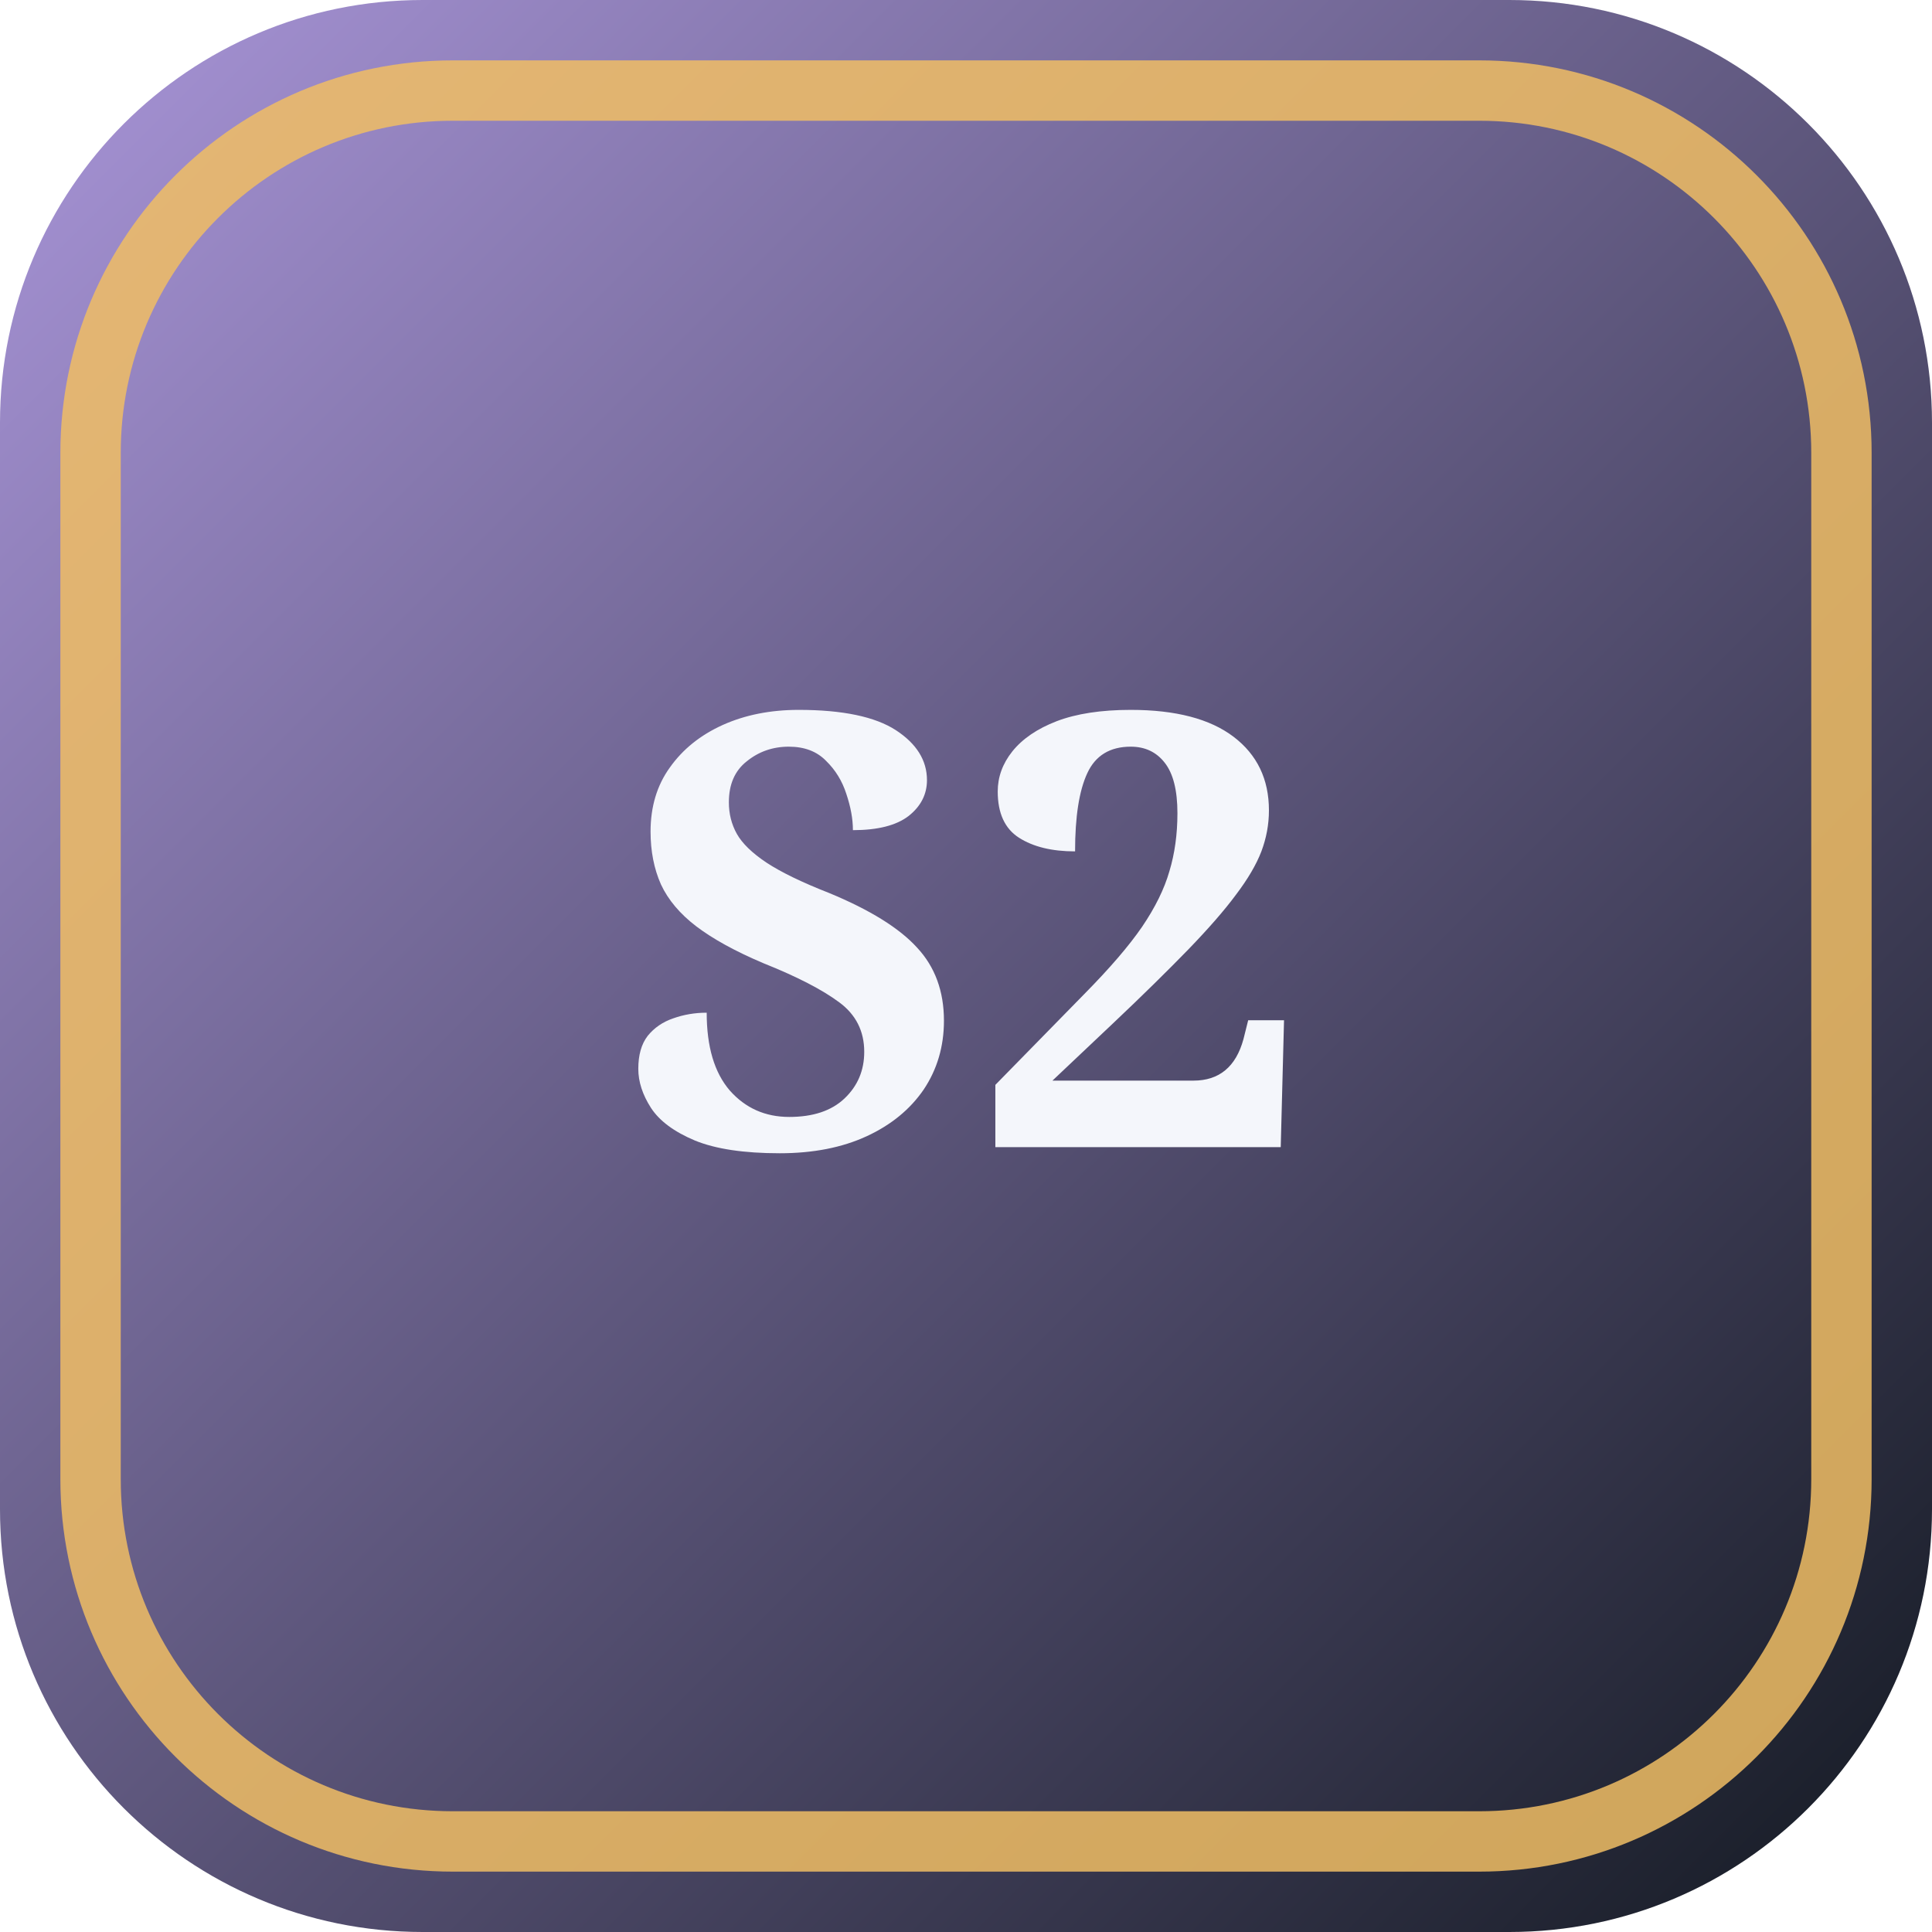
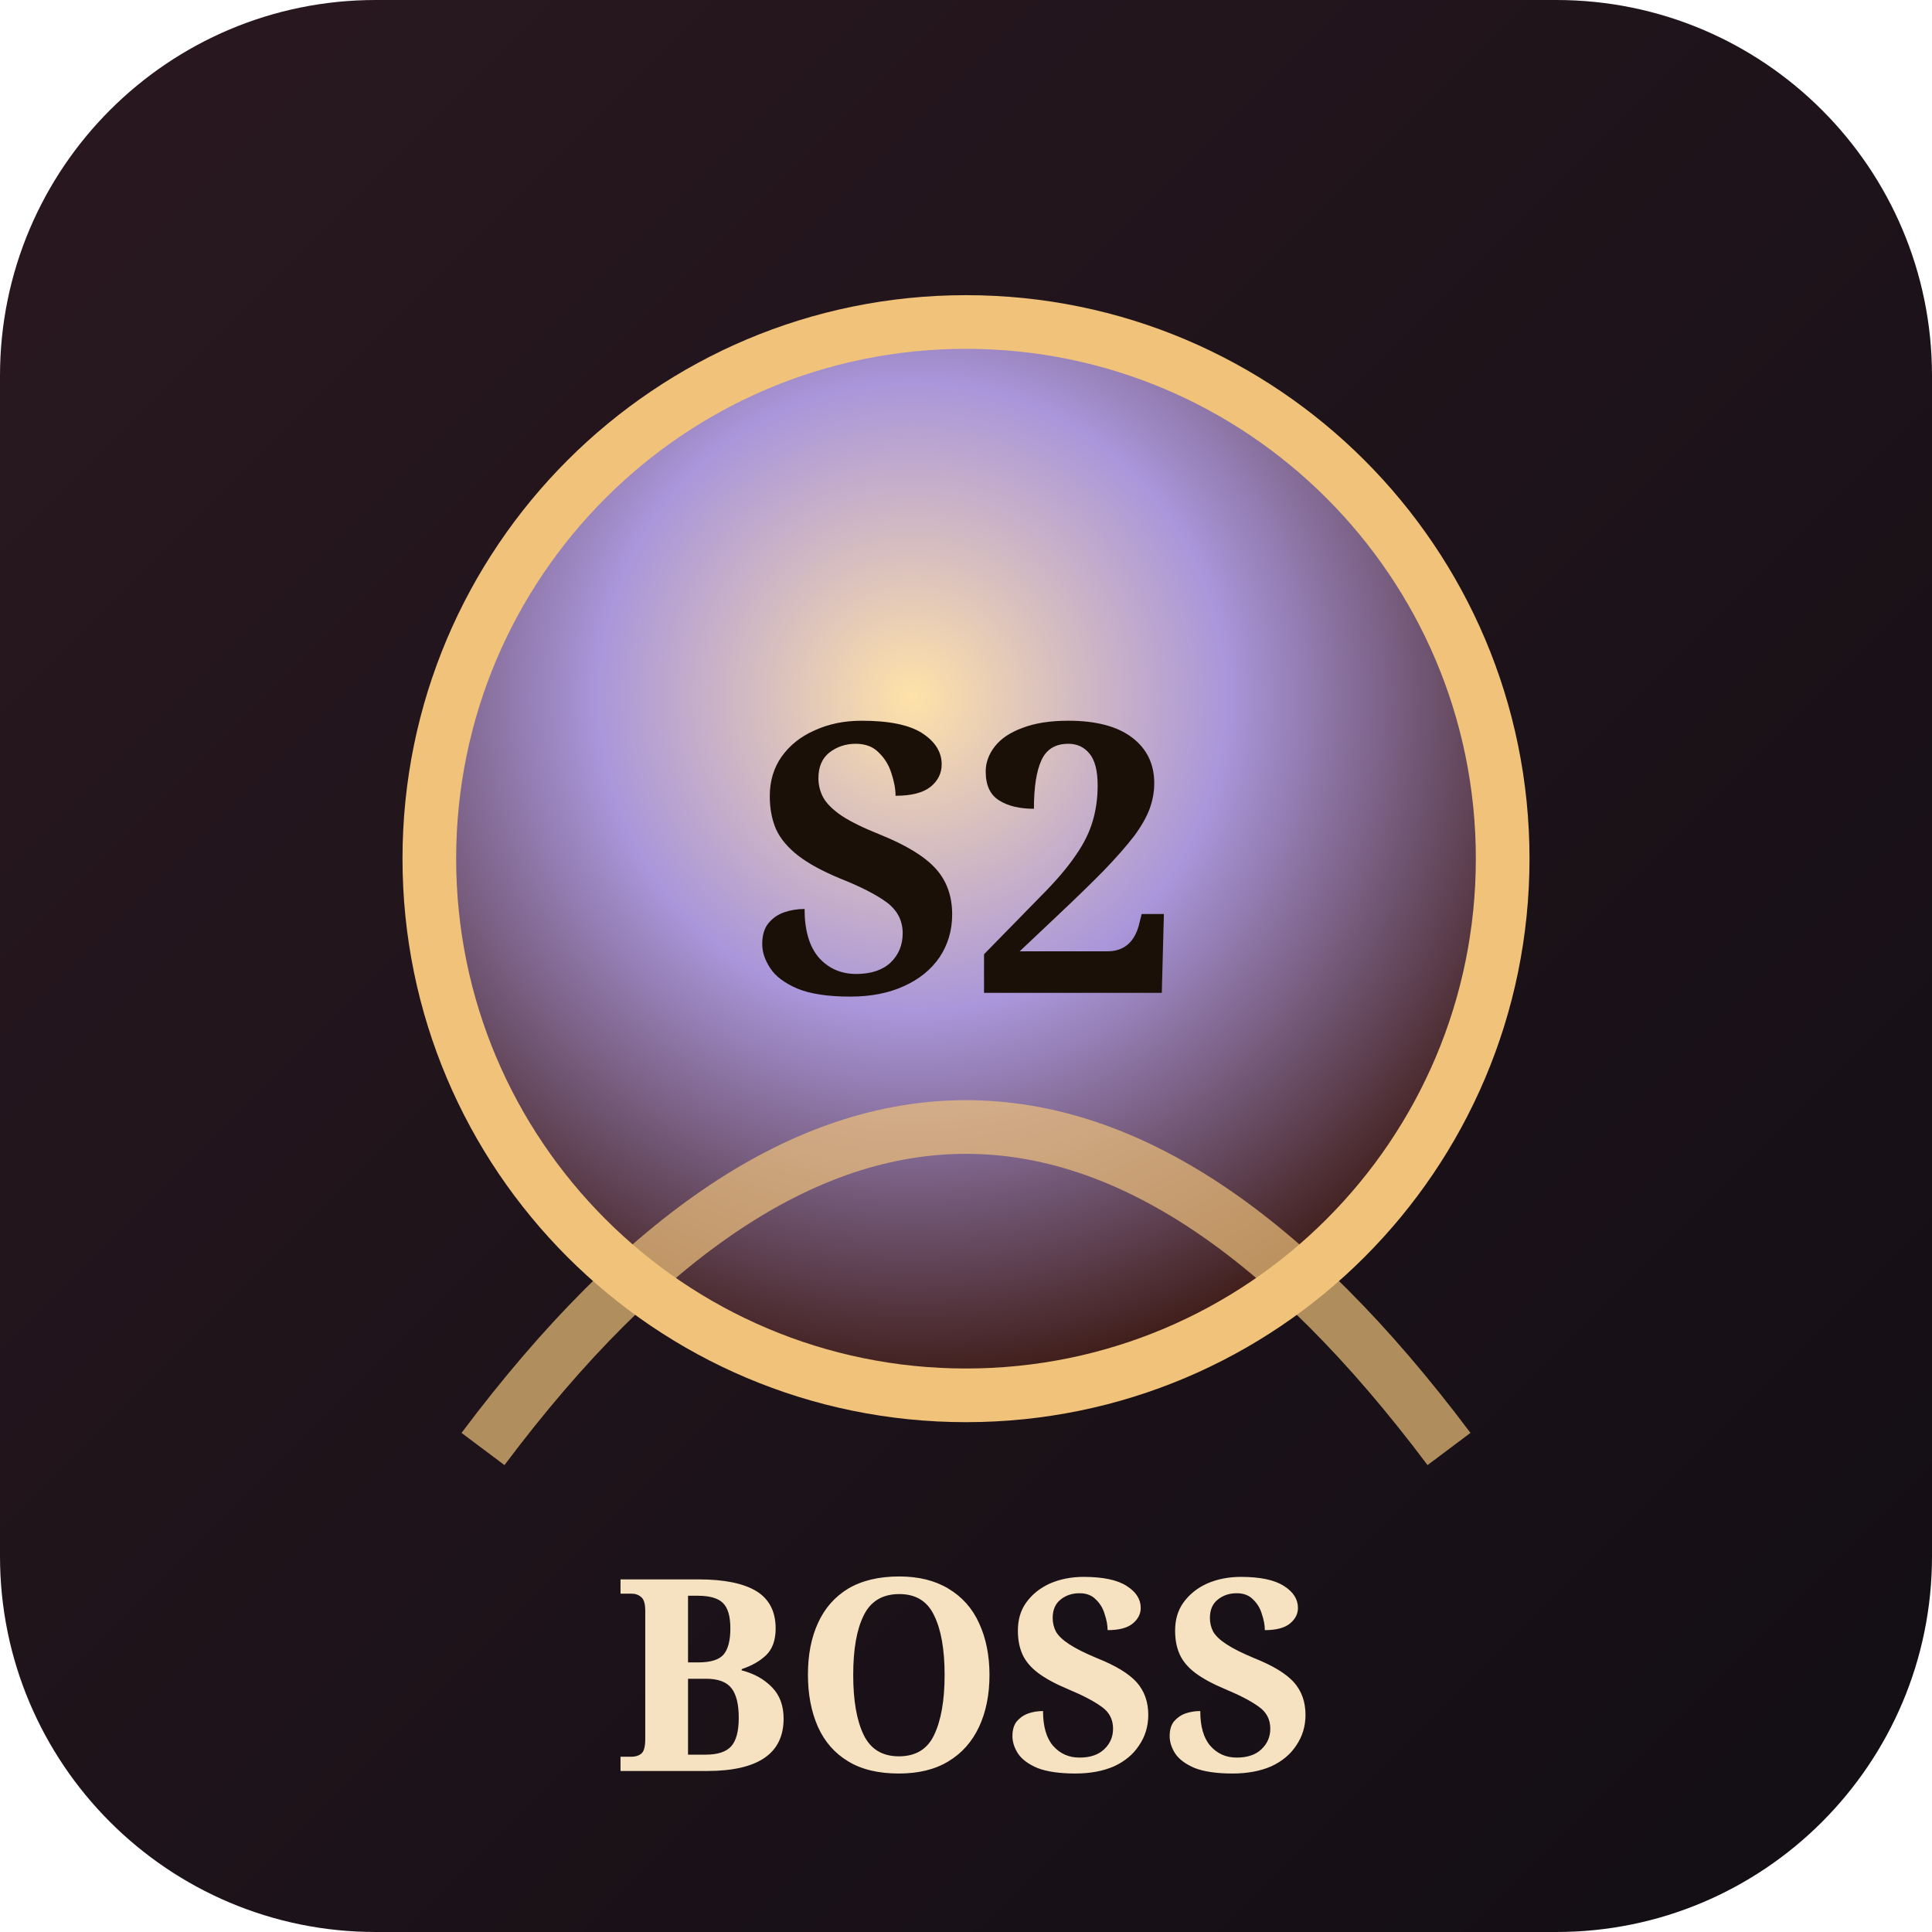
- <svg xmlns="http://www.w3.org/2000/svg" width="64" height="64" viewBox="0 0 64 64" role="img" aria-label="Scrofa #2">
+ <svg xmlns="http://www.w3.org/2000/svg" width="72" height="72" viewBox="0 0 72 72" role="img" aria-label="Scrofa #2">
  <defs>
-     <linearGradient id="g" x1="0" y1="0" x2="1" y2="1">
-       <stop offset="0%" stop-color="#AA96DA" />
-       <stop offset="100%" stop-color="#121820" />
+     <linearGradient id="bgboss1771354575438" x1="0" y1="0" x2="1" y2="1">
+       <stop offset="0%" stop-color="#2a1820" />
+       <stop offset="100%" stop-color="#120e14" />
    </linearGradient>
+     <radialGradient id="orbboss1771354575438" cx="0.45" cy="0.35" r="0.65">
+       <stop offset="0%" stop-color="#ffe2a8" />
+       <stop offset="45%" stop-color="#AA96DA" />
+       <stop offset="100%" stop-color="#3a1810" />
+     </radialGradient>
  </defs>
-   <rect width="64" height="64" rx="14" fill="url(#g)" />
-   <rect x="3" y="3" width="58" height="58" rx="12" fill="none" stroke="#f0bd64" stroke-width="2" opacity="0.85" />
-   <text x="32" y="38" text-anchor="middle" font-family="Georgia, serif" font-size="20" font-weight="600" fill="#f4f6fb">S2</text>
+   <rect width="72" height="72" rx="14" fill="url(#bgboss1771354575438)" />
+   <circle cx="36" cy="32" r="20" fill="url(#orbboss1771354575438)" stroke="#f0c27a" stroke-width="2" />
+   <path d="M18 54c6-8 12-12 18-12s12 4 18 12" fill="none" stroke="#f0c27a" stroke-width="2" opacity="0.7" />
+   <text x="36" y="37" text-anchor="middle" font-family="Georgia, serif" font-size="14" font-weight="700" fill="#1a1008">S2</text>
+   <text x="36" y="66" text-anchor="middle" font-family="Georgia, serif" font-size="10" font-weight="700" fill="#f6e2c0">BOSS</text>
</svg>
